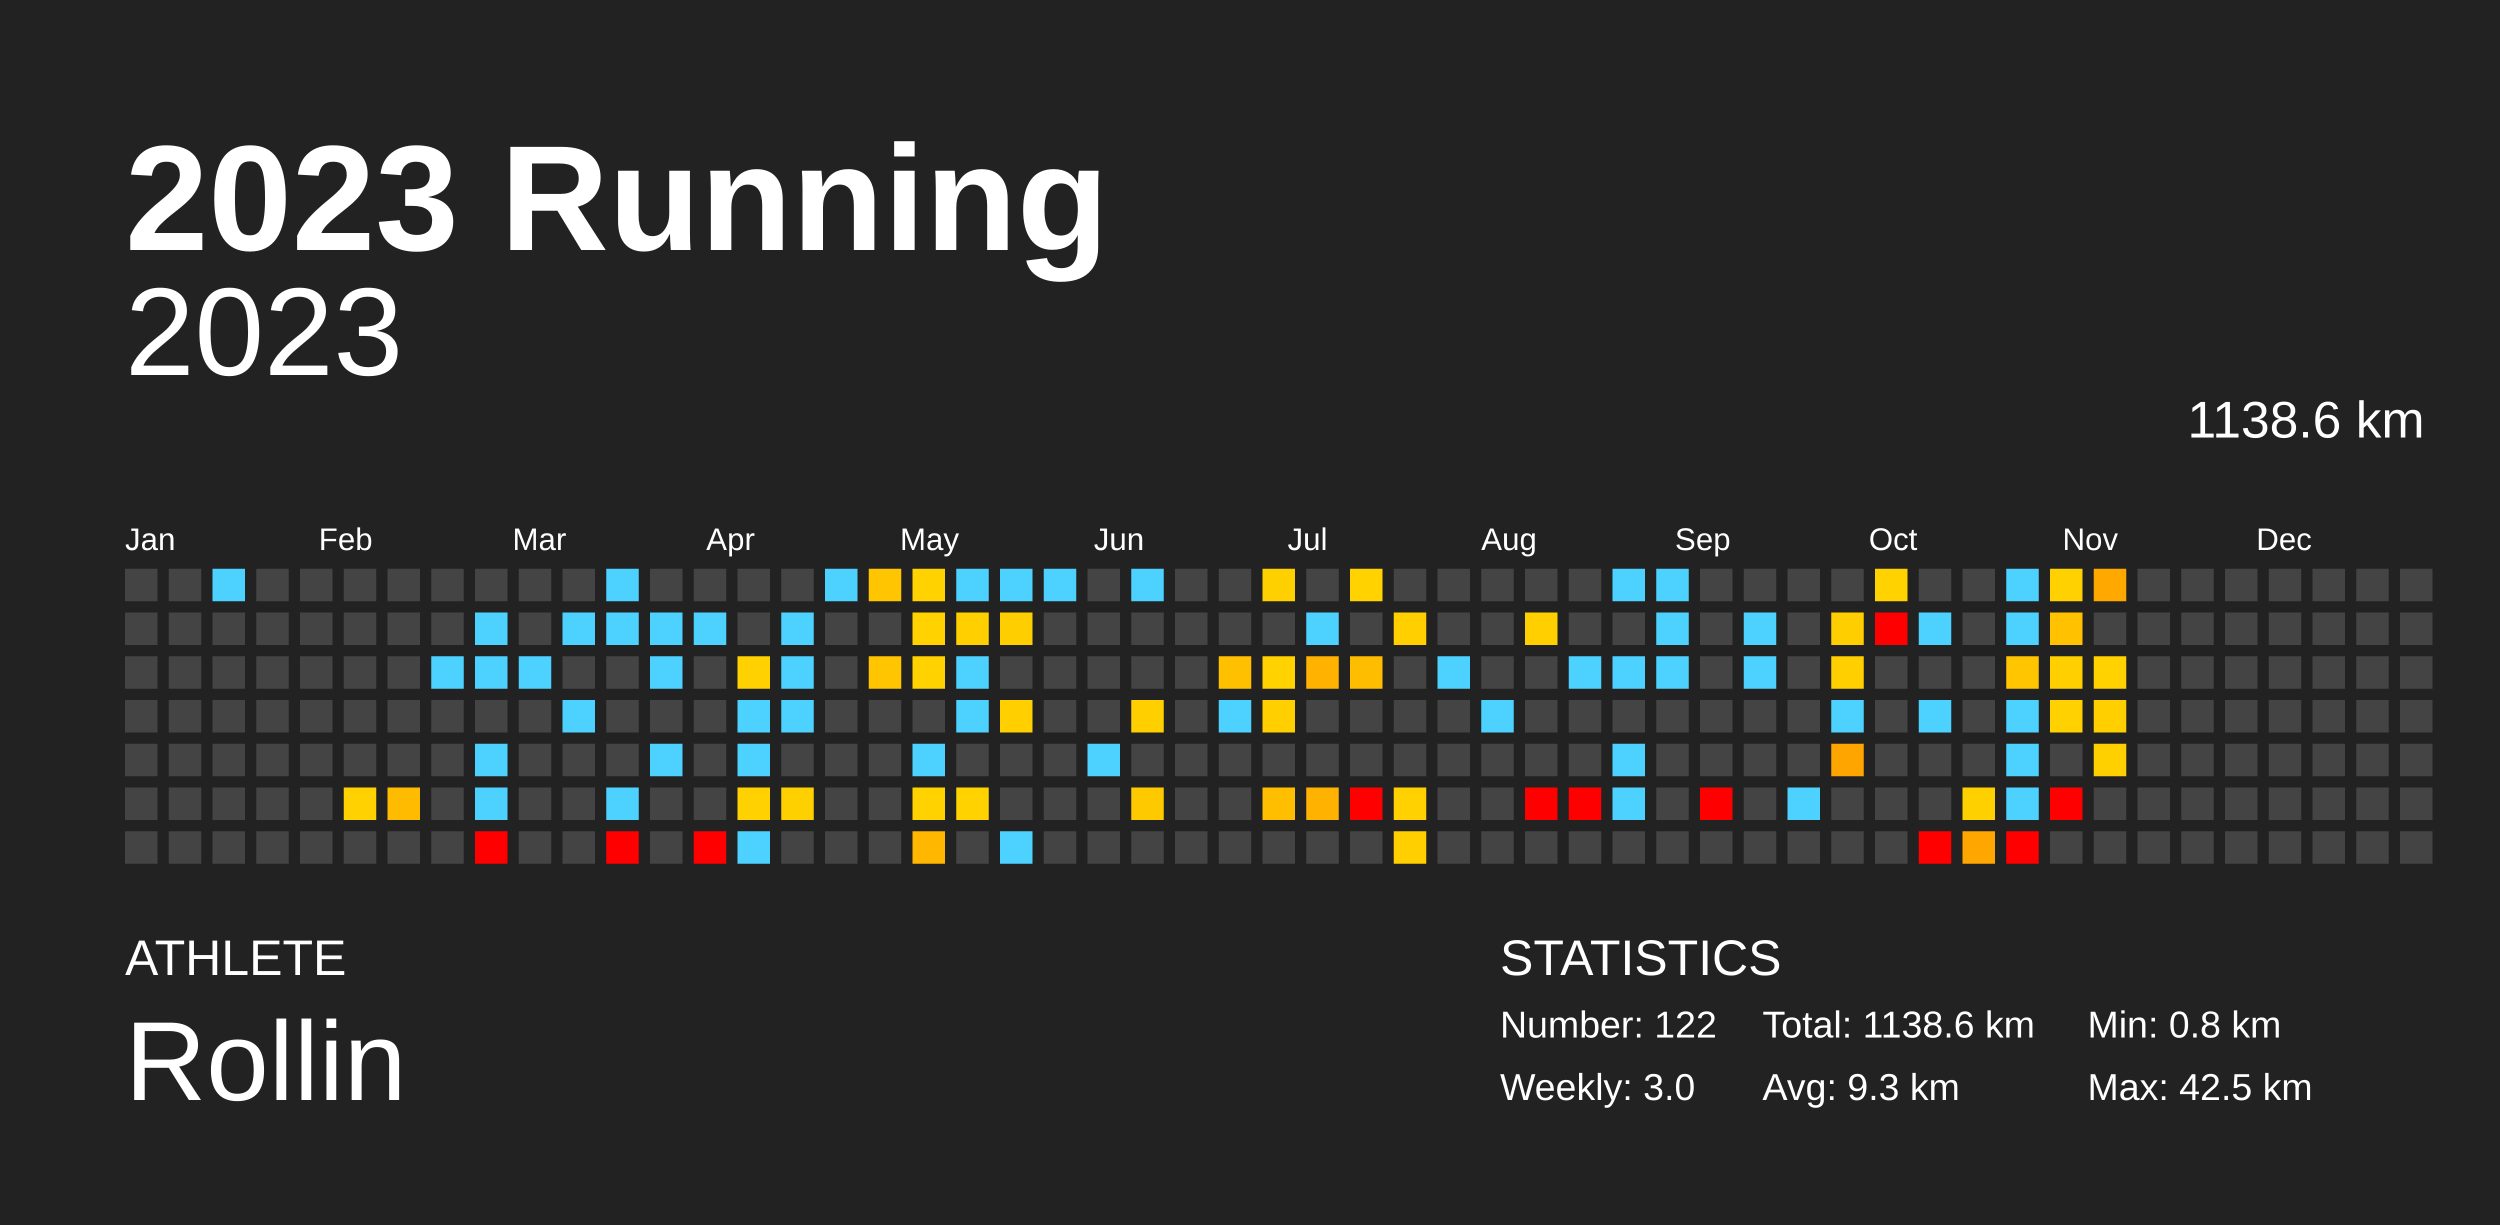
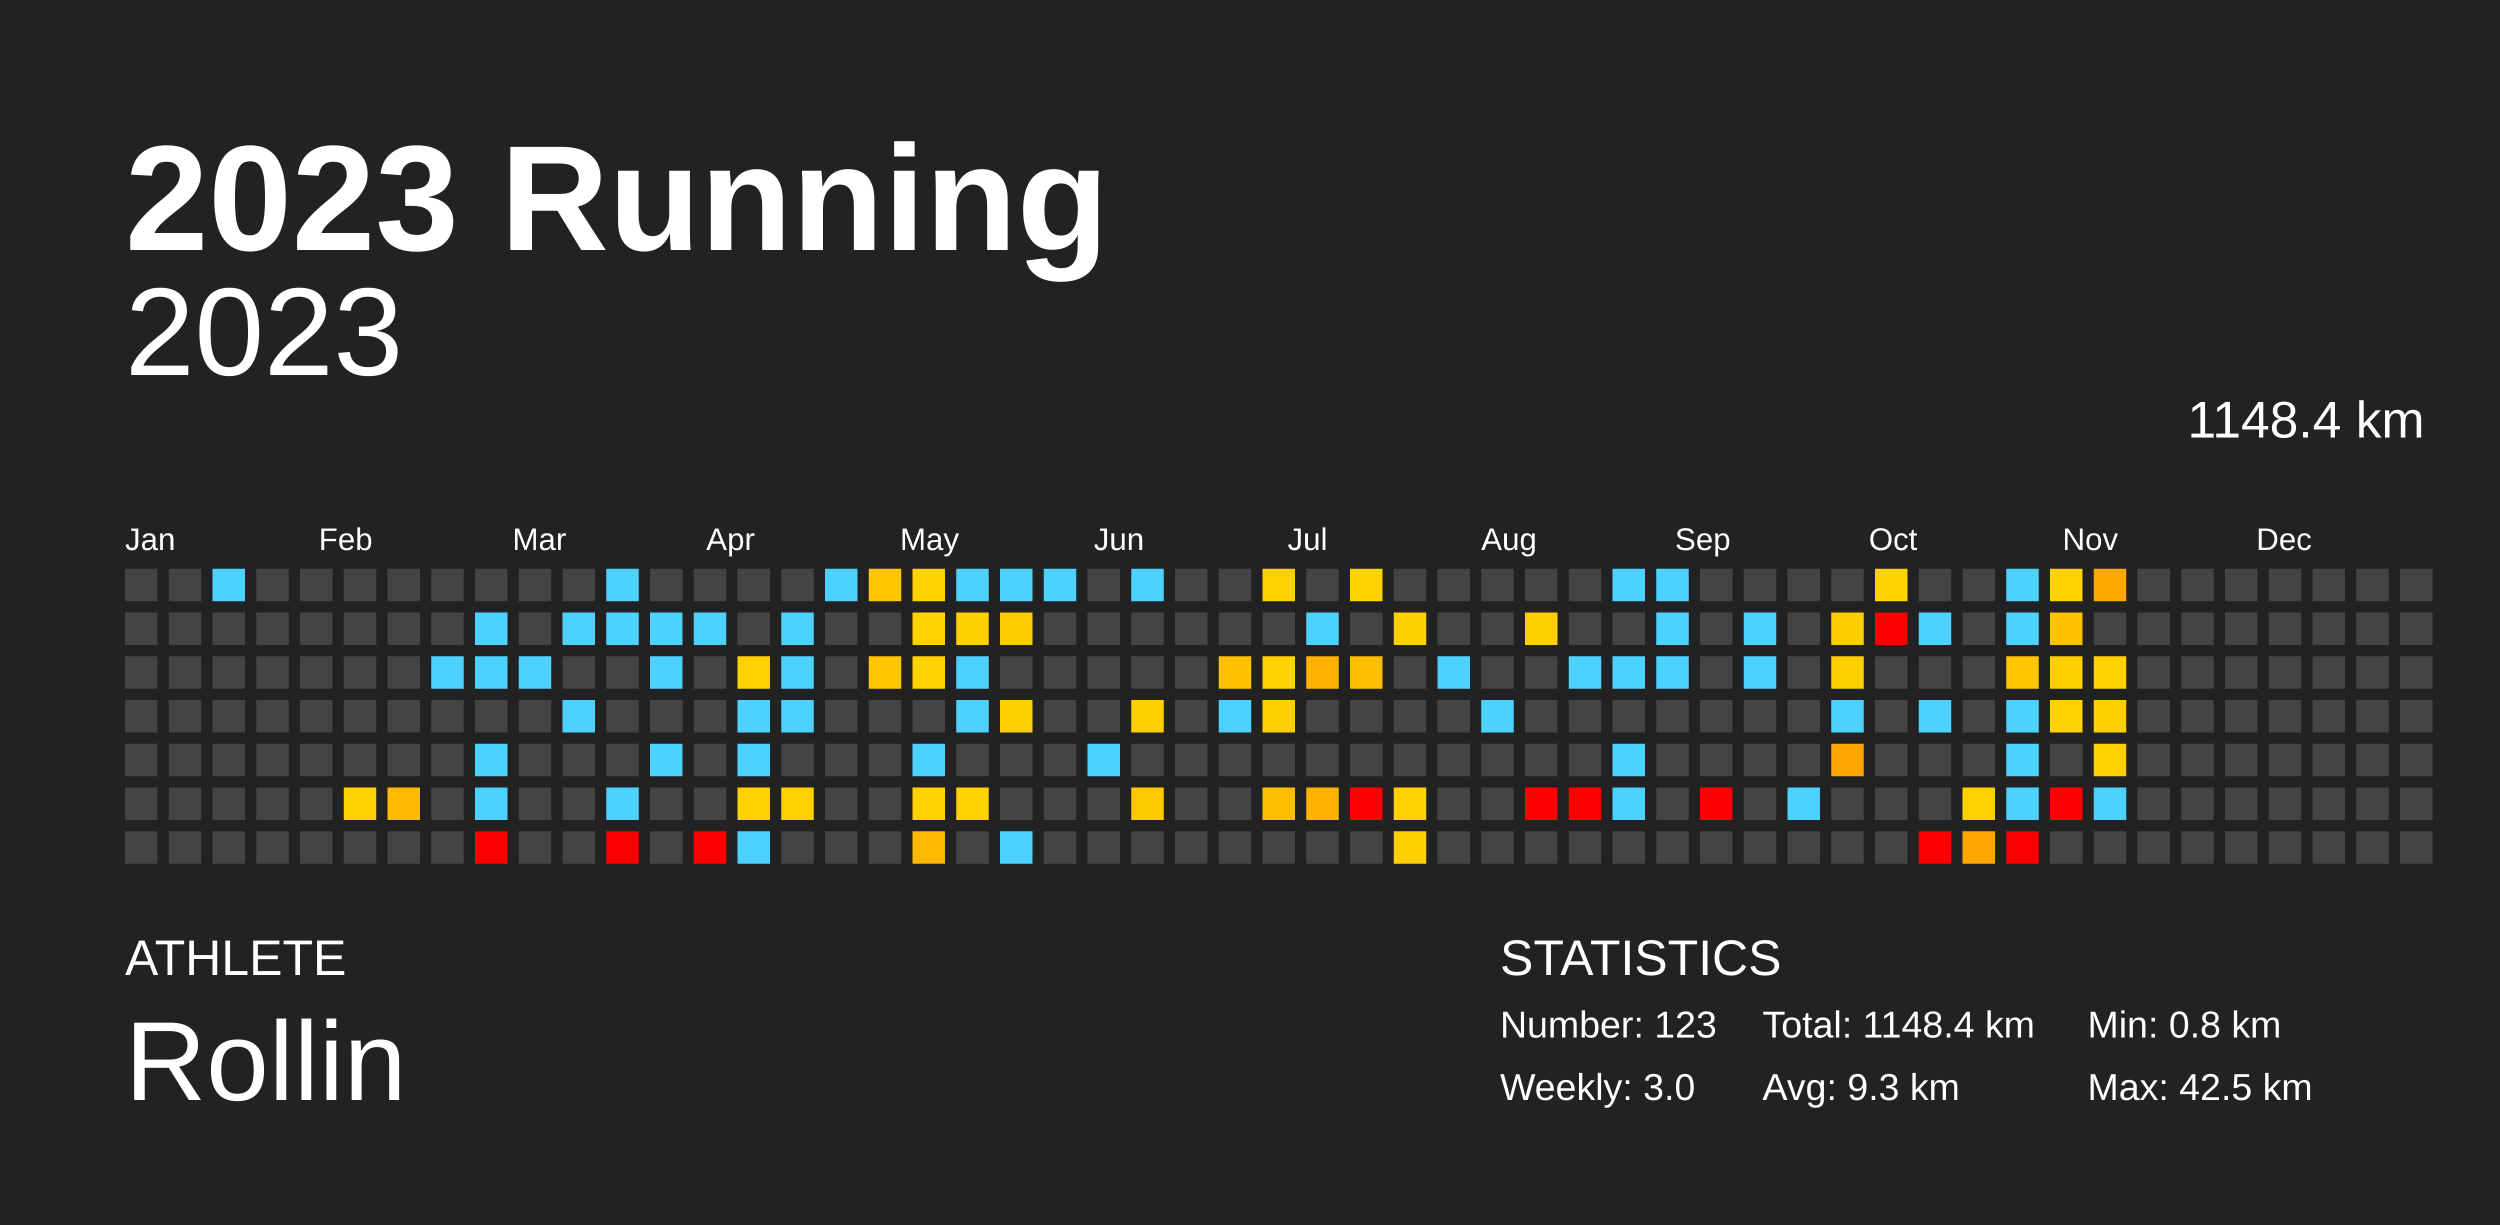
<svg xmlns="http://www.w3.org/2000/svg" baseProfile="full" height="98mm" version="1.1" viewBox="0,0,200,98" width="200mm">
  <defs />
  <rect fill="#222222" height="98" width="200" x="0" y="0" />
  <text fill="#FFFFFF" style="font-size:12px; font-family:Arial; font-weight:bold;" x="10" y="20">2023 Running</text>
  <text fill="#FFFFFF" style="font-size:4px; font-family:Arial" x="10" y="78">ATHLETE</text>
  <text fill="#FFFFFF" style="font-size:9px; font-family:Arial" x="10" y="88">Rollin</text>
  <text fill="#FFFFFF" style="font-size:4px; font-family:Arial" x="120" y="78">STATISTICS</text>
-   <text fill="#FFFFFF" style="font-size:3px; font-family:Arial" x="120" y="83">Number: 122</text>
+   <text fill="#FFFFFF" style="font-size:3px; font-family:Arial" x="120" y="83">Number: 123</text>
  <text fill="#FFFFFF" style="font-size:3px; font-family:Arial" x="120" y="88">Weekly: 3.0</text>
-   <text fill="#FFFFFF" style="font-size:3px; font-family:Arial" x="141" y="83">Total: 1138.6 km</text>
+   <text fill="#FFFFFF" style="font-size:3px; font-family:Arial" x="141" y="83">Total: 1148.4 km</text>
  <text fill="#FFFFFF" style="font-size:3px; font-family:Arial" x="141" y="88">Avg: 9.3 km</text>
  <text fill="#FFFFFF" style="font-size:3px; font-family:Arial" x="167" y="83">Min: 0.8 km</text>
  <text fill="#FFFFFF" style="font-size:3px; font-family:Arial" x="167" y="88">Max: 42.5 km</text>
  <text alignment-baseline="hanging" fill="#FFFFFF" style="font-size:10.0px; font-family:Arial;" x="10" y="30">2023</text>
-   <text alignment-baseline="hanging" fill="#FFFFFF" style="font-size:4.125px; font-family:Arial;" x="175" y="35">1138.6 km</text>
+   <text alignment-baseline="hanging" fill="#FFFFFF" style="font-size:4.125px; font-family:Arial;" x="175" y="35">1148.4 km</text>
  <text fill="#FFFFFF" style="font-size:2.5px; font-family:Arial" x="10.0" y="44">Jan</text>
  <text fill="#FFFFFF" style="font-size:2.5px; font-family:Arial" x="25.5" y="44">Feb</text>
  <text fill="#FFFFFF" style="font-size:2.5px; font-family:Arial" x="41.0" y="44">Mar</text>
  <text fill="#FFFFFF" style="font-size:2.5px; font-family:Arial" x="56.5" y="44">Apr</text>
  <text fill="#FFFFFF" style="font-size:2.5px; font-family:Arial" x="72.0" y="44">May</text>
  <text fill="#FFFFFF" style="font-size:2.5px; font-family:Arial" x="87.5" y="44">Jun</text>
  <text fill="#FFFFFF" style="font-size:2.5px; font-family:Arial" x="103.0" y="44">Jul</text>
  <text fill="#FFFFFF" style="font-size:2.5px; font-family:Arial" x="118.5" y="44">Aug</text>
  <text fill="#FFFFFF" style="font-size:2.5px; font-family:Arial" x="134.0" y="44">Sep</text>
  <text fill="#FFFFFF" style="font-size:2.5px; font-family:Arial" x="149.5" y="44">Oct</text>
  <text fill="#FFFFFF" style="font-size:2.5px; font-family:Arial" x="165.0" y="44">Nov</text>
  <text fill="#FFFFFF" style="font-size:2.5px; font-family:Arial" x="180.5" y="44">Dec</text>
  <rect fill="#444444" height="2.6" width="2.6" x="10.0" y="45.5" />
  <rect fill="#444444" height="2.6" width="2.6" x="10.0" y="49.0" />
  <rect fill="#444444" height="2.6" width="2.6" x="10.0" y="52.5" />
  <rect fill="#444444" height="2.6" width="2.6" x="10.0" y="56.0" />
  <rect fill="#444444" height="2.6" width="2.6" x="10.0" y="59.5" />
  <rect fill="#444444" height="2.6" width="2.6" x="10.0" y="63.0" />
  <rect fill="#444444" height="2.6" width="2.6" x="10.0" y="66.5" />
  <rect fill="#444444" height="2.6" width="2.6" x="13.5" y="45.5" />
  <rect fill="#444444" height="2.6" width="2.6" x="13.5" y="49.0" />
  <rect fill="#444444" height="2.6" width="2.6" x="13.5" y="52.5" />
  <rect fill="#444444" height="2.6" width="2.6" x="13.5" y="56.0" />
  <rect fill="#444444" height="2.6" width="2.6" x="13.5" y="59.5" />
  <rect fill="#444444" height="2.6" width="2.6" x="13.5" y="63.0" />
  <rect fill="#444444" height="2.6" width="2.6" x="13.5" y="66.5" />
  <rect fill="#4dd2ff" height="2.6" width="2.6" x="17.0" y="45.5" />
  <rect fill="#444444" height="2.6" width="2.6" x="17.0" y="49.0" />
  <rect fill="#444444" height="2.6" width="2.6" x="17.0" y="52.5" />
  <rect fill="#444444" height="2.6" width="2.6" x="17.0" y="56.0" />
  <rect fill="#444444" height="2.6" width="2.6" x="17.0" y="59.5" />
  <rect fill="#444444" height="2.6" width="2.6" x="17.0" y="63.0" />
  <rect fill="#444444" height="2.6" width="2.6" x="17.0" y="66.5" />
  <rect fill="#444444" height="2.6" width="2.6" x="20.5" y="45.5" />
  <rect fill="#444444" height="2.6" width="2.6" x="20.5" y="49.0" />
  <rect fill="#444444" height="2.6" width="2.6" x="20.5" y="52.5" />
  <rect fill="#444444" height="2.6" width="2.6" x="20.5" y="56.0" />
  <rect fill="#444444" height="2.6" width="2.6" x="20.5" y="59.5" />
  <rect fill="#444444" height="2.6" width="2.6" x="20.5" y="63.0" />
  <rect fill="#444444" height="2.6" width="2.6" x="20.5" y="66.5" />
  <rect fill="#444444" height="2.6" width="2.6" x="24.0" y="45.5" />
  <rect fill="#444444" height="2.6" width="2.6" x="24.0" y="49.0" />
  <rect fill="#444444" height="2.6" width="2.6" x="24.0" y="52.5" />
  <rect fill="#444444" height="2.6" width="2.6" x="24.0" y="56.0" />
  <rect fill="#444444" height="2.6" width="2.6" x="24.0" y="59.5" />
  <rect fill="#444444" height="2.6" width="2.6" x="24.0" y="63.0" />
  <rect fill="#444444" height="2.6" width="2.6" x="24.0" y="66.5" />
  <rect fill="#444444" height="2.6" width="2.6" x="27.5" y="45.5" />
  <rect fill="#444444" height="2.6" width="2.6" x="27.5" y="49.0" />
  <rect fill="#444444" height="2.6" width="2.6" x="27.5" y="52.5" />
  <rect fill="#444444" height="2.6" width="2.6" x="27.5" y="56.0" />
  <rect fill="#444444" height="2.6" width="2.6" x="27.5" y="59.5" />
  <rect fill="#ffd100" height="2.6" width="2.6" x="27.5" y="63.0" />
  <rect fill="#444444" height="2.6" width="2.6" x="27.5" y="66.5" />
  <rect fill="#444444" height="2.6" width="2.6" x="31.0" y="45.5" />
  <rect fill="#444444" height="2.6" width="2.6" x="31.0" y="49.0" />
  <rect fill="#444444" height="2.6" width="2.6" x="31.0" y="52.5" />
  <rect fill="#444444" height="2.6" width="2.6" x="31.0" y="56.0" />
  <rect fill="#444444" height="2.6" width="2.6" x="31.0" y="59.5" />
  <rect fill="#ffbb00" height="2.6" width="2.6" x="31.0" y="63.0" />
  <rect fill="#444444" height="2.6" width="2.6" x="31.0" y="66.5" />
  <rect fill="#444444" height="2.6" width="2.6" x="34.5" y="45.5" />
  <rect fill="#444444" height="2.6" width="2.6" x="34.5" y="49.0" />
  <rect fill="#4dd2ff" height="2.6" width="2.6" x="34.5" y="52.5" />
  <rect fill="#444444" height="2.6" width="2.6" x="34.5" y="56.0" />
  <rect fill="#444444" height="2.6" width="2.6" x="34.5" y="59.5" />
  <rect fill="#444444" height="2.6" width="2.6" x="34.5" y="63.0" />
  <rect fill="#444444" height="2.6" width="2.6" x="34.5" y="66.5" />
  <rect fill="#444444" height="2.6" width="2.6" x="38.0" y="45.5" />
  <rect fill="#4dd2ff" height="2.6" width="2.6" x="38.0" y="49.0" />
  <rect fill="#4dd2ff" height="2.6" width="2.6" x="38.0" y="52.5" />
  <rect fill="#444444" height="2.6" width="2.6" x="38.0" y="56.0" />
  <rect fill="#4dd2ff" height="2.6" width="2.6" x="38.0" y="59.5" />
  <rect fill="#4dd2ff" height="2.6" width="2.6" x="38.0" y="63.0" />
  <rect fill="red" height="2.6" width="2.6" x="38.0" y="66.5" />
  <rect fill="#444444" height="2.6" width="2.6" x="41.5" y="45.5" />
  <rect fill="#444444" height="2.6" width="2.6" x="41.5" y="49.0" />
  <rect fill="#4dd2ff" height="2.6" width="2.6" x="41.5" y="52.5" />
  <rect fill="#444444" height="2.6" width="2.6" x="41.5" y="56.0" />
  <rect fill="#444444" height="2.6" width="2.6" x="41.5" y="59.5" />
  <rect fill="#444444" height="2.6" width="2.6" x="41.5" y="63.0" />
  <rect fill="#444444" height="2.6" width="2.6" x="41.5" y="66.5" />
  <rect fill="#444444" height="2.6" width="2.6" x="45.0" y="45.5" />
  <rect fill="#4dd2ff" height="2.6" width="2.6" x="45.0" y="49.0" />
  <rect fill="#444444" height="2.6" width="2.6" x="45.0" y="52.5" />
  <rect fill="#4dd2ff" height="2.6" width="2.6" x="45.0" y="56.0" />
  <rect fill="#444444" height="2.6" width="2.6" x="45.0" y="59.5" />
  <rect fill="#444444" height="2.6" width="2.6" x="45.0" y="63.0" />
  <rect fill="#444444" height="2.6" width="2.6" x="45.0" y="66.5" />
  <rect fill="#4dd2ff" height="2.6" width="2.6" x="48.5" y="45.5" />
  <rect fill="#4dd2ff" height="2.6" width="2.6" x="48.5" y="49.0" />
  <rect fill="#444444" height="2.6" width="2.6" x="48.5" y="52.5" />
  <rect fill="#444444" height="2.6" width="2.6" x="48.5" y="56.0" />
  <rect fill="#444444" height="2.6" width="2.6" x="48.5" y="59.5" />
  <rect fill="#4dd2ff" height="2.6" width="2.6" x="48.5" y="63.0" />
  <rect fill="red" height="2.6" width="2.6" x="48.5" y="66.5" />
  <rect fill="#444444" height="2.6" width="2.6" x="52.0" y="45.5" />
  <rect fill="#4dd2ff" height="2.6" width="2.6" x="52.0" y="49.0" />
  <rect fill="#4dd2ff" height="2.6" width="2.6" x="52.0" y="52.5" />
  <rect fill="#444444" height="2.6" width="2.6" x="52.0" y="56.0" />
  <rect fill="#4dd2ff" height="2.6" width="2.6" x="52.0" y="59.5" />
  <rect fill="#444444" height="2.6" width="2.6" x="52.0" y="63.0" />
  <rect fill="#444444" height="2.6" width="2.6" x="52.0" y="66.5" />
  <rect fill="#444444" height="2.6" width="2.6" x="55.5" y="45.5" />
  <rect fill="#4dd2ff" height="2.6" width="2.6" x="55.5" y="49.0" />
  <rect fill="#444444" height="2.6" width="2.6" x="55.5" y="52.5" />
  <rect fill="#444444" height="2.6" width="2.6" x="55.5" y="56.0" />
  <rect fill="#444444" height="2.6" width="2.6" x="55.5" y="59.5" />
  <rect fill="#444444" height="2.6" width="2.6" x="55.5" y="63.0" />
  <rect fill="red" height="2.6" width="2.6" x="55.5" y="66.5" />
  <rect fill="#444444" height="2.6" width="2.6" x="59.0" y="45.5" />
  <rect fill="#444444" height="2.6" width="2.6" x="59.0" y="49.0" />
  <rect fill="#ffd100" height="2.6" width="2.6" x="59.0" y="52.5" />
  <rect fill="#4dd2ff" height="2.6" width="2.6" x="59.0" y="56.0" />
  <rect fill="#4dd2ff" height="2.6" width="2.6" x="59.0" y="59.5" />
  <rect fill="#ffd100" height="2.6" width="2.6" x="59.0" y="63.0" />
  <rect fill="#4dd2ff" height="2.6" width="2.6" x="59.0" y="66.5" />
  <rect fill="#444444" height="2.6" width="2.6" x="62.5" y="45.5" />
  <rect fill="#4dd2ff" height="2.6" width="2.6" x="62.5" y="49.0" />
  <rect fill="#4dd2ff" height="2.6" width="2.6" x="62.5" y="52.5" />
  <rect fill="#4dd2ff" height="2.6" width="2.6" x="62.5" y="56.0" />
  <rect fill="#444444" height="2.6" width="2.6" x="62.5" y="59.5" />
  <rect fill="#ffd000" height="2.6" width="2.6" x="62.5" y="63.0" />
  <rect fill="#444444" height="2.6" width="2.6" x="62.5" y="66.5" />
  <rect fill="#4dd2ff" height="2.6" width="2.6" x="66.0" y="45.5" />
  <rect fill="#444444" height="2.6" width="2.6" x="66.0" y="49.0" />
  <rect fill="#444444" height="2.6" width="2.6" x="66.0" y="52.5" />
  <rect fill="#444444" height="2.6" width="2.6" x="66.0" y="56.0" />
  <rect fill="#444444" height="2.6" width="2.6" x="66.0" y="59.5" />
  <rect fill="#444444" height="2.6" width="2.6" x="66.0" y="63.0" />
  <rect fill="#444444" height="2.6" width="2.6" x="66.0" y="66.5" />
  <rect fill="#ffc500" height="2.6" width="2.6" x="69.5" y="45.5" />
  <rect fill="#444444" height="2.6" width="2.6" x="69.5" y="49.0" />
  <rect fill="#ffc500" height="2.6" width="2.6" x="69.5" y="52.5" />
  <rect fill="#444444" height="2.6" width="2.6" x="69.5" y="56.0" />
  <rect fill="#444444" height="2.6" width="2.6" x="69.5" y="59.5" />
  <rect fill="#444444" height="2.6" width="2.6" x="69.5" y="63.0" />
  <rect fill="#444444" height="2.6" width="2.6" x="69.5" y="66.5" />
  <rect fill="#ffd200" height="2.6" width="2.6" x="73.0" y="45.5" />
  <rect fill="#ffd200" height="2.6" width="2.6" x="73.0" y="49.0" />
  <rect fill="#ffd200" height="2.6" width="2.6" x="73.0" y="52.5" />
  <rect fill="#444444" height="2.6" width="2.6" x="73.0" y="56.0" />
  <rect fill="#4dd2ff" height="2.6" width="2.6" x="73.0" y="59.5" />
  <rect fill="#ffd200" height="2.6" width="2.6" x="73.0" y="63.0" />
  <rect fill="#ffb700" height="2.6" width="2.6" x="73.0" y="66.5" />
  <rect fill="#4dd2ff" height="2.6" width="2.6" x="76.5" y="45.5" />
  <rect fill="#ffcf00" height="2.6" width="2.6" x="76.5" y="49.0" />
  <rect fill="#4dd2ff" height="2.6" width="2.6" x="76.5" y="52.5" />
  <rect fill="#4dd2ff" height="2.6" width="2.6" x="76.5" y="56.0" />
  <rect fill="#444444" height="2.6" width="2.6" x="76.5" y="59.5" />
  <rect fill="#ffd200" height="2.6" width="2.6" x="76.5" y="63.0" />
  <rect fill="#444444" height="2.6" width="2.6" x="76.5" y="66.5" />
  <rect fill="#4dd2ff" height="2.6" width="2.6" x="80.0" y="45.5" />
  <rect fill="#ffce00" height="2.6" width="2.6" x="80.0" y="49.0" />
  <rect fill="#444444" height="2.6" width="2.6" x="80.0" y="52.5" />
  <rect fill="#ffcf00" height="2.6" width="2.6" x="80.0" y="56.0" />
  <rect fill="#444444" height="2.6" width="2.6" x="80.0" y="59.5" />
  <rect fill="#444444" height="2.6" width="2.6" x="80.0" y="63.0" />
  <rect fill="#4dd2ff" height="2.6" width="2.6" x="80.0" y="66.5" />
  <rect fill="#4dd2ff" height="2.6" width="2.6" x="83.5" y="45.5" />
  <rect fill="#444444" height="2.6" width="2.6" x="83.5" y="49.0" />
  <rect fill="#444444" height="2.6" width="2.6" x="83.5" y="52.5" />
  <rect fill="#444444" height="2.6" width="2.6" x="83.5" y="56.0" />
  <rect fill="#444444" height="2.6" width="2.6" x="83.5" y="59.5" />
  <rect fill="#444444" height="2.6" width="2.6" x="83.5" y="63.0" />
  <rect fill="#444444" height="2.6" width="2.6" x="83.5" y="66.5" />
  <rect fill="#444444" height="2.6" width="2.6" x="87.0" y="45.5" />
  <rect fill="#444444" height="2.6" width="2.6" x="87.0" y="49.0" />
  <rect fill="#444444" height="2.6" width="2.6" x="87.0" y="52.5" />
  <rect fill="#444444" height="2.6" width="2.6" x="87.0" y="56.0" />
  <rect fill="#4dd2ff" height="2.6" width="2.6" x="87.0" y="59.5" />
  <rect fill="#444444" height="2.6" width="2.6" x="87.0" y="63.0" />
  <rect fill="#444444" height="2.6" width="2.6" x="87.0" y="66.5" />
  <rect fill="#4dd2ff" height="2.6" width="2.6" x="90.5" y="45.5" />
  <rect fill="#444444" height="2.6" width="2.6" x="90.5" y="49.0" />
  <rect fill="#444444" height="2.6" width="2.6" x="90.5" y="52.5" />
  <rect fill="#ffcf00" height="2.6" width="2.6" x="90.5" y="56.0" />
  <rect fill="#444444" height="2.6" width="2.6" x="90.5" y="59.5" />
  <rect fill="#ffc900" height="2.6" width="2.6" x="90.5" y="63.0" />
  <rect fill="#444444" height="2.6" width="2.6" x="90.5" y="66.5" />
  <rect fill="#444444" height="2.6" width="2.6" x="94.0" y="45.5" />
  <rect fill="#444444" height="2.6" width="2.6" x="94.0" y="49.0" />
  <rect fill="#444444" height="2.6" width="2.6" x="94.0" y="52.5" />
  <rect fill="#444444" height="2.6" width="2.6" x="94.0" y="56.0" />
  <rect fill="#444444" height="2.6" width="2.6" x="94.0" y="59.5" />
  <rect fill="#444444" height="2.6" width="2.6" x="94.0" y="63.0" />
  <rect fill="#444444" height="2.6" width="2.6" x="94.0" y="66.5" />
  <rect fill="#444444" height="2.6" width="2.6" x="97.5" y="45.5" />
  <rect fill="#444444" height="2.6" width="2.6" x="97.5" y="49.0" />
  <rect fill="#ffc000" height="2.6" width="2.6" x="97.5" y="52.5" />
  <rect fill="#4dd2ff" height="2.6" width="2.6" x="97.5" y="56.0" />
  <rect fill="#444444" height="2.6" width="2.6" x="97.5" y="59.5" />
  <rect fill="#444444" height="2.6" width="2.6" x="97.5" y="63.0" />
  <rect fill="#444444" height="2.6" width="2.6" x="97.5" y="66.5" />
  <rect fill="#ffd000" height="2.6" width="2.6" x="101.0" y="45.5" />
  <rect fill="#444444" height="2.6" width="2.6" x="101.0" y="49.0" />
  <rect fill="#ffd200" height="2.6" width="2.6" x="101.0" y="52.5" />
  <rect fill="#ffcf00" height="2.6" width="2.6" x="101.0" y="56.0" />
  <rect fill="#444444" height="2.6" width="2.6" x="101.0" y="59.5" />
  <rect fill="#ffbe00" height="2.6" width="2.6" x="101.0" y="63.0" />
  <rect fill="#444444" height="2.6" width="2.6" x="101.0" y="66.5" />
  <rect fill="#444444" height="2.6" width="2.6" x="104.5" y="45.5" />
  <rect fill="#4dd2ff" height="2.6" width="2.6" x="104.5" y="49.0" />
  <rect fill="#ffb200" height="2.6" width="2.6" x="104.5" y="52.5" />
  <rect fill="#444444" height="2.6" width="2.6" x="104.5" y="56.0" />
  <rect fill="#444444" height="2.6" width="2.6" x="104.5" y="59.5" />
  <rect fill="#ffb200" height="2.6" width="2.6" x="104.5" y="63.0" />
  <rect fill="#444444" height="2.6" width="2.6" x="104.5" y="66.5" />
  <rect fill="#ffd200" height="2.6" width="2.6" x="108.0" y="45.5" />
  <rect fill="#444444" height="2.6" width="2.6" x="108.0" y="49.0" />
  <rect fill="#ffbd00" height="2.6" width="2.6" x="108.0" y="52.5" />
  <rect fill="#444444" height="2.6" width="2.6" x="108.0" y="56.0" />
  <rect fill="#444444" height="2.6" width="2.6" x="108.0" y="59.5" />
  <rect fill="red" height="2.6" width="2.6" x="108.0" y="63.0" />
  <rect fill="#444444" height="2.6" width="2.6" x="108.0" y="66.5" />
  <rect fill="#444444" height="2.6" width="2.6" x="111.5" y="45.5" />
  <rect fill="#ffcf00" height="2.6" width="2.6" x="111.5" y="49.0" />
  <rect fill="#444444" height="2.6" width="2.6" x="111.5" y="52.5" />
  <rect fill="#444444" height="2.6" width="2.6" x="111.5" y="56.0" />
  <rect fill="#444444" height="2.6" width="2.6" x="111.5" y="59.5" />
  <rect fill="#ffd100" height="2.6" width="2.6" x="111.5" y="63.0" />
  <rect fill="#ffcf00" height="2.6" width="2.6" x="111.5" y="66.5" />
  <rect fill="#444444" height="2.6" width="2.6" x="115.0" y="45.5" />
  <rect fill="#444444" height="2.6" width="2.6" x="115.0" y="49.0" />
  <rect fill="#4dd2ff" height="2.6" width="2.6" x="115.0" y="52.5" />
  <rect fill="#444444" height="2.6" width="2.6" x="115.0" y="56.0" />
  <rect fill="#444444" height="2.6" width="2.6" x="115.0" y="59.5" />
  <rect fill="#444444" height="2.6" width="2.6" x="115.0" y="63.0" />
  <rect fill="#444444" height="2.6" width="2.6" x="115.0" y="66.5" />
  <rect fill="#444444" height="2.6" width="2.6" x="118.5" y="45.5" />
  <rect fill="#444444" height="2.6" width="2.6" x="118.5" y="49.0" />
  <rect fill="#444444" height="2.6" width="2.6" x="118.5" y="52.5" />
  <rect fill="#4dd2ff" height="2.6" width="2.6" x="118.5" y="56.0" />
  <rect fill="#444444" height="2.6" width="2.6" x="118.5" y="59.5" />
  <rect fill="#444444" height="2.6" width="2.6" x="118.5" y="63.0" />
  <rect fill="#444444" height="2.6" width="2.6" x="118.5" y="66.5" />
  <rect fill="#444444" height="2.6" width="2.6" x="122.0" y="45.5" />
  <rect fill="#ffcf00" height="2.6" width="2.6" x="122.0" y="49.0" />
  <rect fill="#444444" height="2.6" width="2.6" x="122.0" y="52.5" />
  <rect fill="#444444" height="2.6" width="2.6" x="122.0" y="56.0" />
  <rect fill="#444444" height="2.6" width="2.6" x="122.0" y="59.5" />
  <rect fill="red" height="2.6" width="2.6" x="122.0" y="63.0" />
  <rect fill="#444444" height="2.6" width="2.6" x="122.0" y="66.5" />
  <rect fill="#444444" height="2.6" width="2.6" x="125.5" y="45.5" />
  <rect fill="#444444" height="2.6" width="2.6" x="125.5" y="49.0" />
  <rect fill="#4dd2ff" height="2.6" width="2.6" x="125.5" y="52.5" />
  <rect fill="#444444" height="2.6" width="2.6" x="125.5" y="56.0" />
  <rect fill="#444444" height="2.6" width="2.6" x="125.5" y="59.5" />
  <rect fill="red" height="2.6" width="2.6" x="125.5" y="63.0" />
  <rect fill="#444444" height="2.6" width="2.6" x="125.5" y="66.5" />
  <rect fill="#4dd2ff" height="2.6" width="2.6" x="129.0" y="45.5" />
  <rect fill="#444444" height="2.6" width="2.6" x="129.0" y="49.0" />
  <rect fill="#4dd2ff" height="2.6" width="2.6" x="129.0" y="52.5" />
  <rect fill="#444444" height="2.6" width="2.6" x="129.0" y="56.0" />
  <rect fill="#4dd2ff" height="2.6" width="2.6" x="129.0" y="59.5" />
  <rect fill="#4dd2ff" height="2.6" width="2.6" x="129.0" y="63.0" />
  <rect fill="#444444" height="2.6" width="2.6" x="129.0" y="66.5" />
  <rect fill="#4dd2ff" height="2.6" width="2.6" x="132.5" y="45.5" />
  <rect fill="#4dd2ff" height="2.6" width="2.6" x="132.5" y="49.0" />
  <rect fill="#4dd2ff" height="2.6" width="2.6" x="132.5" y="52.5" />
  <rect fill="#444444" height="2.6" width="2.6" x="132.5" y="56.0" />
  <rect fill="#444444" height="2.6" width="2.6" x="132.5" y="59.5" />
  <rect fill="#444444" height="2.6" width="2.6" x="132.5" y="63.0" />
  <rect fill="#444444" height="2.6" width="2.6" x="132.5" y="66.5" />
  <rect fill="#444444" height="2.6" width="2.6" x="136.0" y="45.5" />
  <rect fill="#444444" height="2.6" width="2.6" x="136.0" y="49.0" />
  <rect fill="#444444" height="2.6" width="2.6" x="136.0" y="52.5" />
  <rect fill="#444444" height="2.6" width="2.6" x="136.0" y="56.0" />
  <rect fill="#444444" height="2.6" width="2.6" x="136.0" y="59.5" />
  <rect fill="red" height="2.6" width="2.6" x="136.0" y="63.0" />
  <rect fill="#444444" height="2.6" width="2.6" x="136.0" y="66.5" />
  <rect fill="#444444" height="2.6" width="2.6" x="139.5" y="45.5" />
  <rect fill="#4dd2ff" height="2.6" width="2.6" x="139.5" y="49.0" />
  <rect fill="#4dd2ff" height="2.6" width="2.6" x="139.5" y="52.5" />
  <rect fill="#444444" height="2.6" width="2.6" x="139.5" y="56.0" />
  <rect fill="#444444" height="2.6" width="2.6" x="139.5" y="59.5" />
  <rect fill="#444444" height="2.6" width="2.6" x="139.5" y="63.0" />
  <rect fill="#444444" height="2.6" width="2.6" x="139.5" y="66.5" />
  <rect fill="#444444" height="2.6" width="2.6" x="143.0" y="45.5" />
  <rect fill="#444444" height="2.6" width="2.6" x="143.0" y="49.0" />
  <rect fill="#444444" height="2.6" width="2.6" x="143.0" y="52.5" />
  <rect fill="#444444" height="2.6" width="2.6" x="143.0" y="56.0" />
  <rect fill="#444444" height="2.6" width="2.6" x="143.0" y="59.5" />
  <rect fill="#4dd2ff" height="2.6" width="2.6" x="143.0" y="63.0" />
  <rect fill="#444444" height="2.6" width="2.6" x="143.0" y="66.5" />
  <rect fill="#444444" height="2.6" width="2.6" x="146.5" y="45.5" />
  <rect fill="#ffce00" height="2.6" width="2.6" x="146.5" y="49.0" />
  <rect fill="#ffcf00" height="2.6" width="2.6" x="146.5" y="52.5" />
  <rect fill="#4dd2ff" height="2.6" width="2.6" x="146.5" y="56.0" />
  <rect fill="#ffa500" height="2.6" width="2.6" x="146.5" y="59.5" />
  <rect fill="#444444" height="2.6" width="2.6" x="146.5" y="63.0" />
  <rect fill="#444444" height="2.6" width="2.6" x="146.5" y="66.5" />
  <rect fill="#ffd200" height="2.6" width="2.6" x="150.0" y="45.5" />
  <rect fill="red" height="2.6" width="2.6" x="150.0" y="49.0" />
  <rect fill="#444444" height="2.6" width="2.6" x="150.0" y="52.5" />
  <rect fill="#444444" height="2.6" width="2.6" x="150.0" y="56.0" />
  <rect fill="#444444" height="2.6" width="2.6" x="150.0" y="59.5" />
  <rect fill="#444444" height="2.6" width="2.6" x="150.0" y="63.0" />
  <rect fill="#444444" height="2.6" width="2.6" x="150.0" y="66.5" />
  <rect fill="#444444" height="2.6" width="2.6" x="153.5" y="45.5" />
  <rect fill="#4dd2ff" height="2.6" width="2.6" x="153.5" y="49.0" />
  <rect fill="#444444" height="2.6" width="2.6" x="153.5" y="52.5" />
  <rect fill="#4dd2ff" height="2.6" width="2.6" x="153.5" y="56.0" />
  <rect fill="#444444" height="2.6" width="2.6" x="153.5" y="59.5" />
  <rect fill="#444444" height="2.6" width="2.6" x="153.5" y="63.0" />
  <rect fill="red" height="2.6" width="2.6" x="153.5" y="66.5" />
  <rect fill="#444444" height="2.6" width="2.6" x="157.0" y="45.5" />
  <rect fill="#444444" height="2.6" width="2.6" x="157.0" y="49.0" />
  <rect fill="#444444" height="2.6" width="2.6" x="157.0" y="52.5" />
  <rect fill="#444444" height="2.6" width="2.6" x="157.0" y="56.0" />
  <rect fill="#444444" height="2.6" width="2.6" x="157.0" y="59.5" />
  <rect fill="#ffd000" height="2.6" width="2.6" x="157.0" y="63.0" />
  <rect fill="#ffa600" height="2.6" width="2.6" x="157.0" y="66.5" />
  <rect fill="#4dd2ff" height="2.6" width="2.6" x="160.5" y="45.5" />
  <rect fill="#4dd2ff" height="2.6" width="2.6" x="160.5" y="49.0" />
  <rect fill="#ffc500" height="2.6" width="2.6" x="160.5" y="52.5" />
  <rect fill="#4dd2ff" height="2.6" width="2.6" x="160.5" y="56.0" />
  <rect fill="#4dd2ff" height="2.6" width="2.6" x="160.5" y="59.5" />
  <rect fill="#4dd2ff" height="2.6" width="2.6" x="160.5" y="63.0" />
  <rect fill="red" height="2.6" width="2.6" x="160.5" y="66.5" />
  <rect fill="#ffd100" height="2.6" width="2.6" x="164.0" y="45.5" />
  <rect fill="#ffc100" height="2.6" width="2.6" x="164.0" y="49.0" />
  <rect fill="#ffcf00" height="2.6" width="2.6" x="164.0" y="52.5" />
  <rect fill="#ffd100" height="2.6" width="2.6" x="164.0" y="56.0" />
  <rect fill="#444444" height="2.6" width="2.6" x="164.0" y="59.5" />
  <rect fill="red" height="2.6" width="2.6" x="164.0" y="63.0" />
  <rect fill="#444444" height="2.6" width="2.6" x="164.0" y="66.5" />
  <rect fill="#ffa800" height="2.6" width="2.6" x="167.5" y="45.5" />
  <rect fill="#444444" height="2.6" width="2.6" x="167.5" y="49.0" />
  <rect fill="#ffd200" height="2.6" width="2.6" x="167.5" y="52.5" />
  <rect fill="#ffcf00" height="2.6" width="2.6" x="167.5" y="56.0" />
  <rect fill="#ffd000" height="2.6" width="2.6" x="167.5" y="59.5" />
-   <rect fill="#444444" height="2.6" width="2.6" x="167.5" y="63.0" />
+   <rect fill="#4dd2ff" height="2.6" width="2.6" x="167.5" y="63.0" />
  <rect fill="#444444" height="2.6" width="2.6" x="167.5" y="66.5" />
  <rect fill="#444444" height="2.6" width="2.6" x="171.0" y="45.5" />
  <rect fill="#444444" height="2.6" width="2.6" x="171.0" y="49.0" />
  <rect fill="#444444" height="2.6" width="2.6" x="171.0" y="52.5" />
  <rect fill="#444444" height="2.6" width="2.6" x="171.0" y="56.0" />
  <rect fill="#444444" height="2.6" width="2.6" x="171.0" y="59.5" />
  <rect fill="#444444" height="2.6" width="2.6" x="171.0" y="63.0" />
  <rect fill="#444444" height="2.6" width="2.6" x="171.0" y="66.5" />
  <rect fill="#444444" height="2.6" width="2.6" x="174.5" y="45.5" />
  <rect fill="#444444" height="2.6" width="2.6" x="174.5" y="49.0" />
  <rect fill="#444444" height="2.6" width="2.6" x="174.5" y="52.5" />
  <rect fill="#444444" height="2.6" width="2.6" x="174.5" y="56.0" />
  <rect fill="#444444" height="2.6" width="2.6" x="174.5" y="59.5" />
  <rect fill="#444444" height="2.6" width="2.6" x="174.5" y="63.0" />
  <rect fill="#444444" height="2.6" width="2.6" x="174.5" y="66.5" />
  <rect fill="#444444" height="2.6" width="2.6" x="178.0" y="45.5" />
  <rect fill="#444444" height="2.6" width="2.6" x="178.0" y="49.0" />
  <rect fill="#444444" height="2.6" width="2.6" x="178.0" y="52.5" />
  <rect fill="#444444" height="2.6" width="2.6" x="178.0" y="56.0" />
  <rect fill="#444444" height="2.6" width="2.6" x="178.0" y="59.5" />
  <rect fill="#444444" height="2.6" width="2.6" x="178.0" y="63.0" />
  <rect fill="#444444" height="2.6" width="2.6" x="178.0" y="66.5" />
  <rect fill="#444444" height="2.6" width="2.6" x="181.5" y="45.5" />
  <rect fill="#444444" height="2.6" width="2.6" x="181.5" y="49.0" />
  <rect fill="#444444" height="2.6" width="2.6" x="181.5" y="52.5" />
  <rect fill="#444444" height="2.6" width="2.6" x="181.5" y="56.0" />
  <rect fill="#444444" height="2.6" width="2.6" x="181.5" y="59.5" />
  <rect fill="#444444" height="2.6" width="2.6" x="181.5" y="63.0" />
  <rect fill="#444444" height="2.6" width="2.6" x="181.5" y="66.5" />
  <rect fill="#444444" height="2.6" width="2.6" x="185.0" y="45.5" />
  <rect fill="#444444" height="2.6" width="2.6" x="185.0" y="49.0" />
  <rect fill="#444444" height="2.6" width="2.6" x="185.0" y="52.5" />
  <rect fill="#444444" height="2.6" width="2.6" x="185.0" y="56.0" />
  <rect fill="#444444" height="2.6" width="2.6" x="185.0" y="59.5" />
  <rect fill="#444444" height="2.6" width="2.6" x="185.0" y="63.0" />
  <rect fill="#444444" height="2.6" width="2.6" x="185.0" y="66.5" />
  <rect fill="#444444" height="2.6" width="2.6" x="188.5" y="45.5" />
  <rect fill="#444444" height="2.6" width="2.6" x="188.5" y="49.0" />
  <rect fill="#444444" height="2.6" width="2.6" x="188.5" y="52.5" />
  <rect fill="#444444" height="2.6" width="2.6" x="188.5" y="56.0" />
  <rect fill="#444444" height="2.6" width="2.6" x="188.5" y="59.5" />
  <rect fill="#444444" height="2.6" width="2.6" x="188.5" y="63.0" />
  <rect fill="#444444" height="2.6" width="2.6" x="188.5" y="66.5" />
  <rect fill="#444444" height="2.6" width="2.6" x="192.0" y="45.5" />
  <rect fill="#444444" height="2.6" width="2.6" x="192.0" y="49.0" />
  <rect fill="#444444" height="2.6" width="2.6" x="192.0" y="52.5" />
  <rect fill="#444444" height="2.6" width="2.6" x="192.0" y="56.0" />
  <rect fill="#444444" height="2.6" width="2.6" x="192.0" y="59.5" />
  <rect fill="#444444" height="2.6" width="2.6" x="192.0" y="63.0" />
  <rect fill="#444444" height="2.6" width="2.6" x="192.0" y="66.5" />
</svg>
